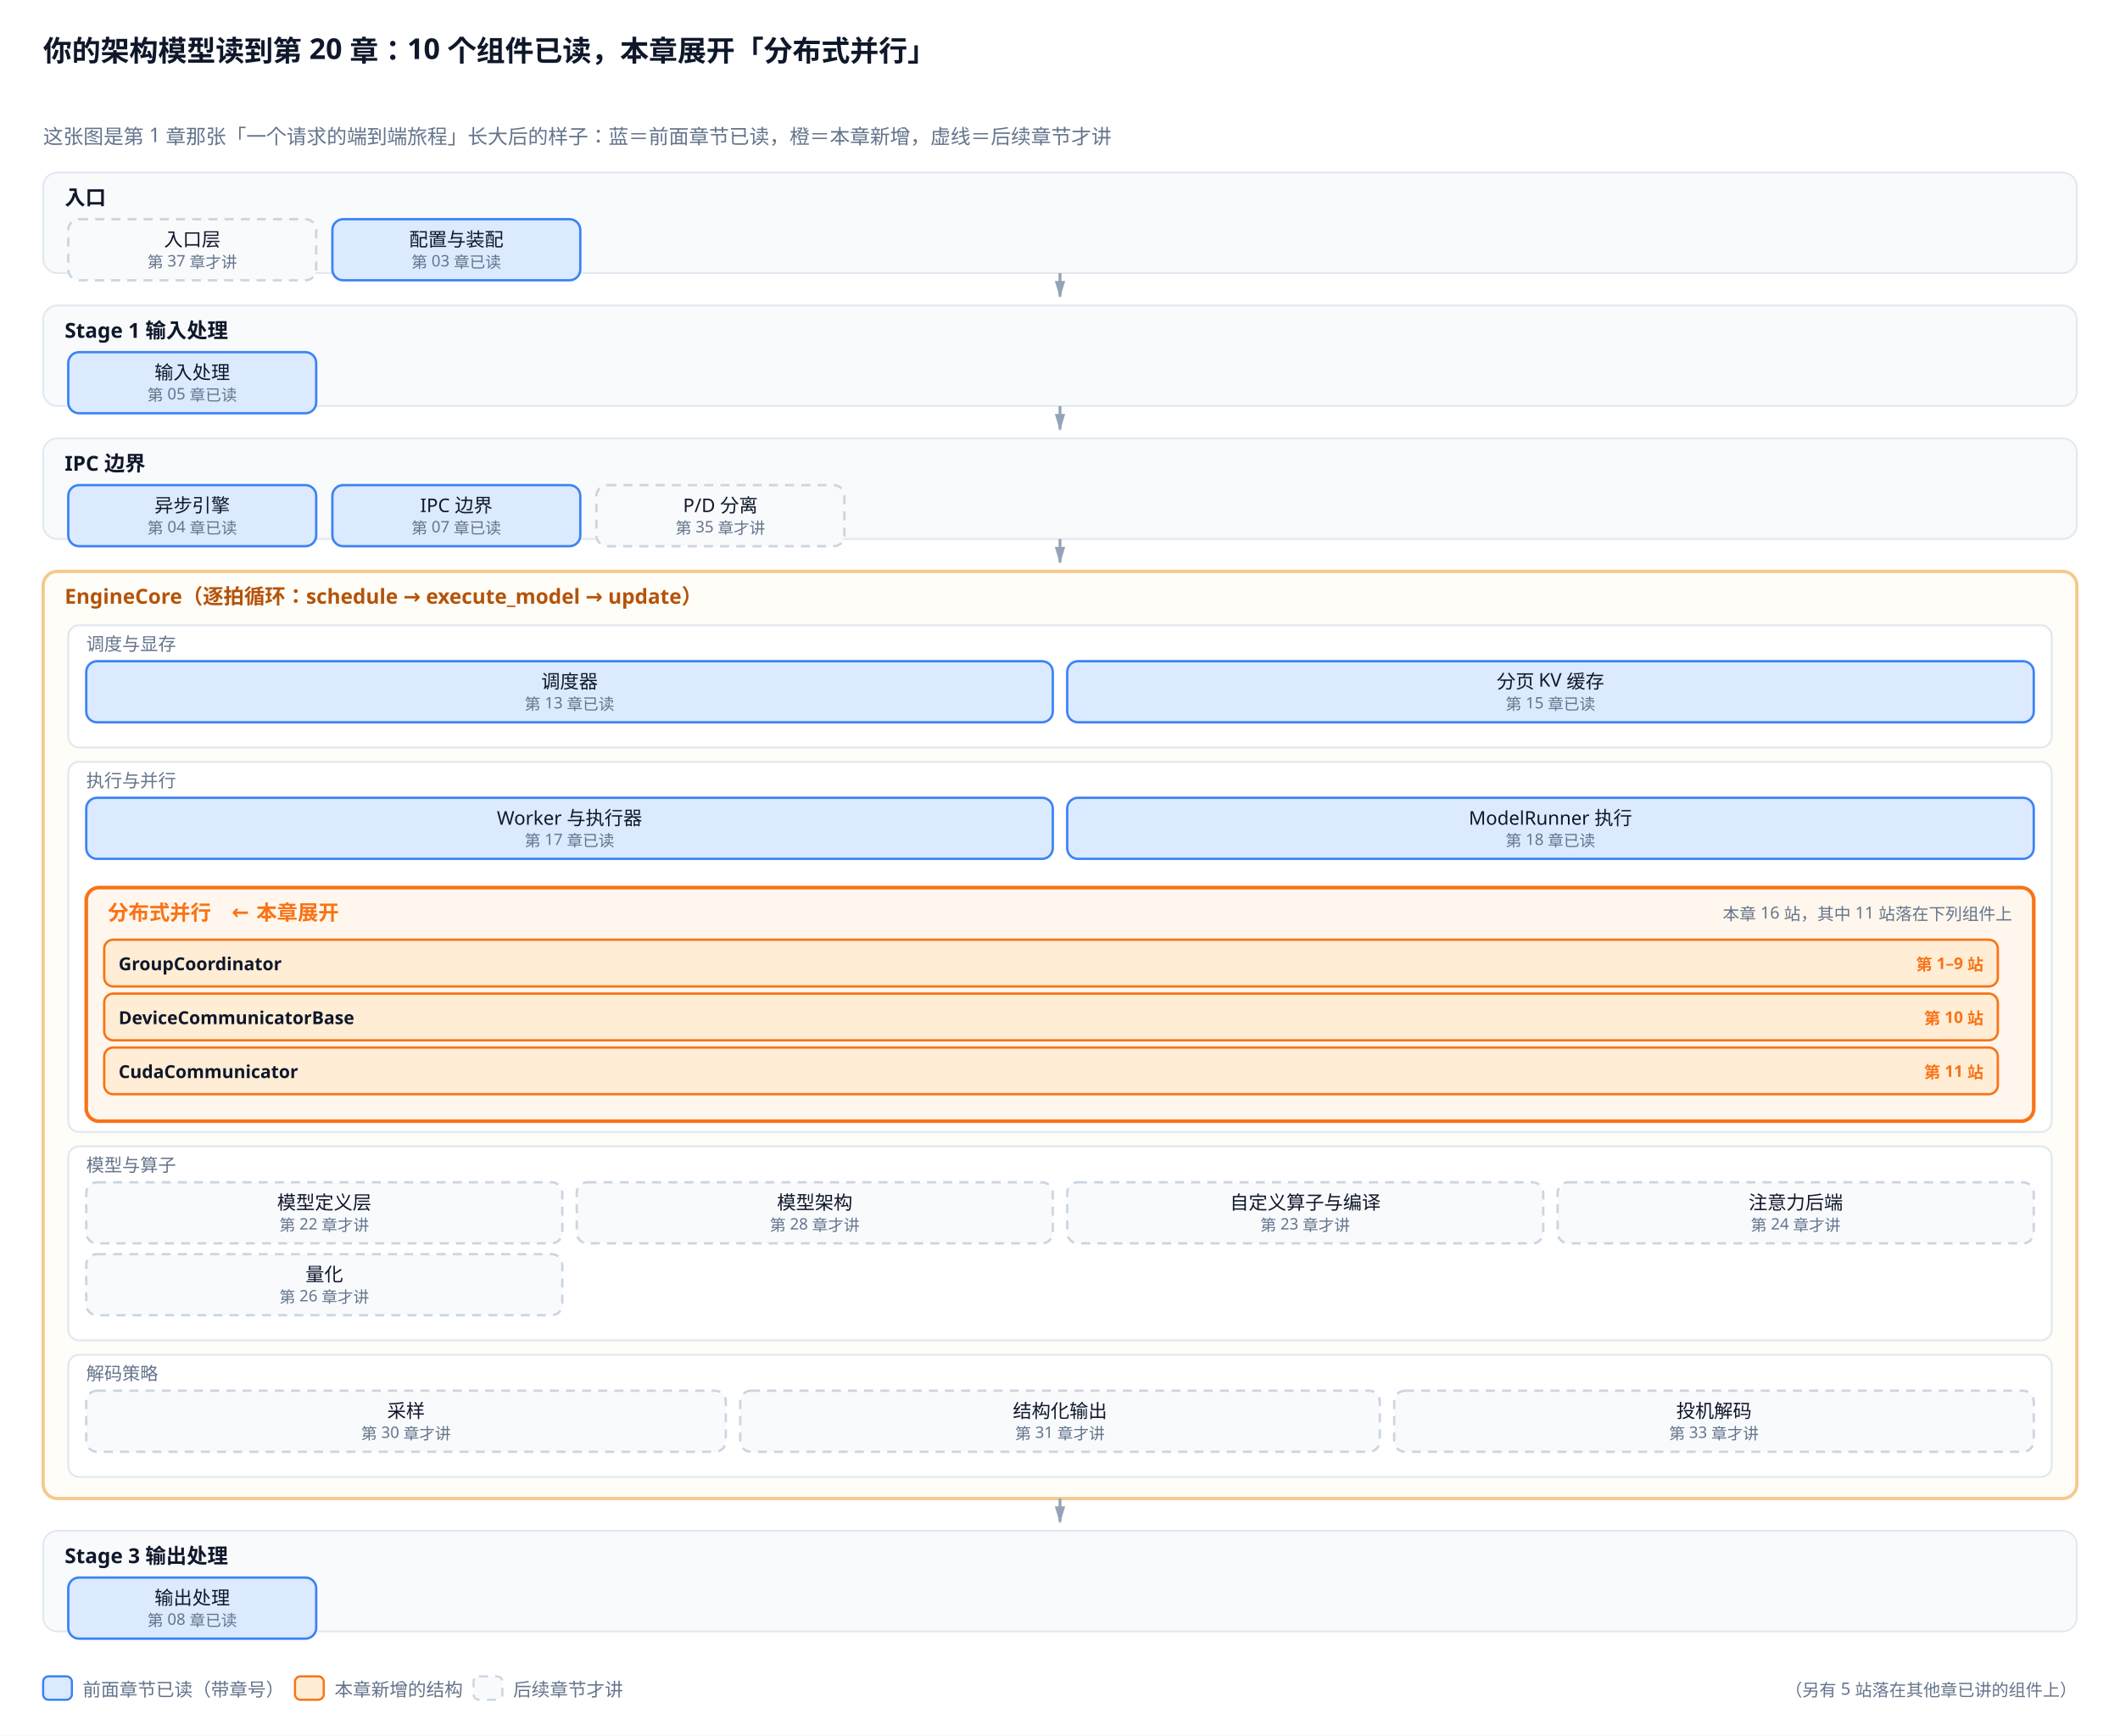
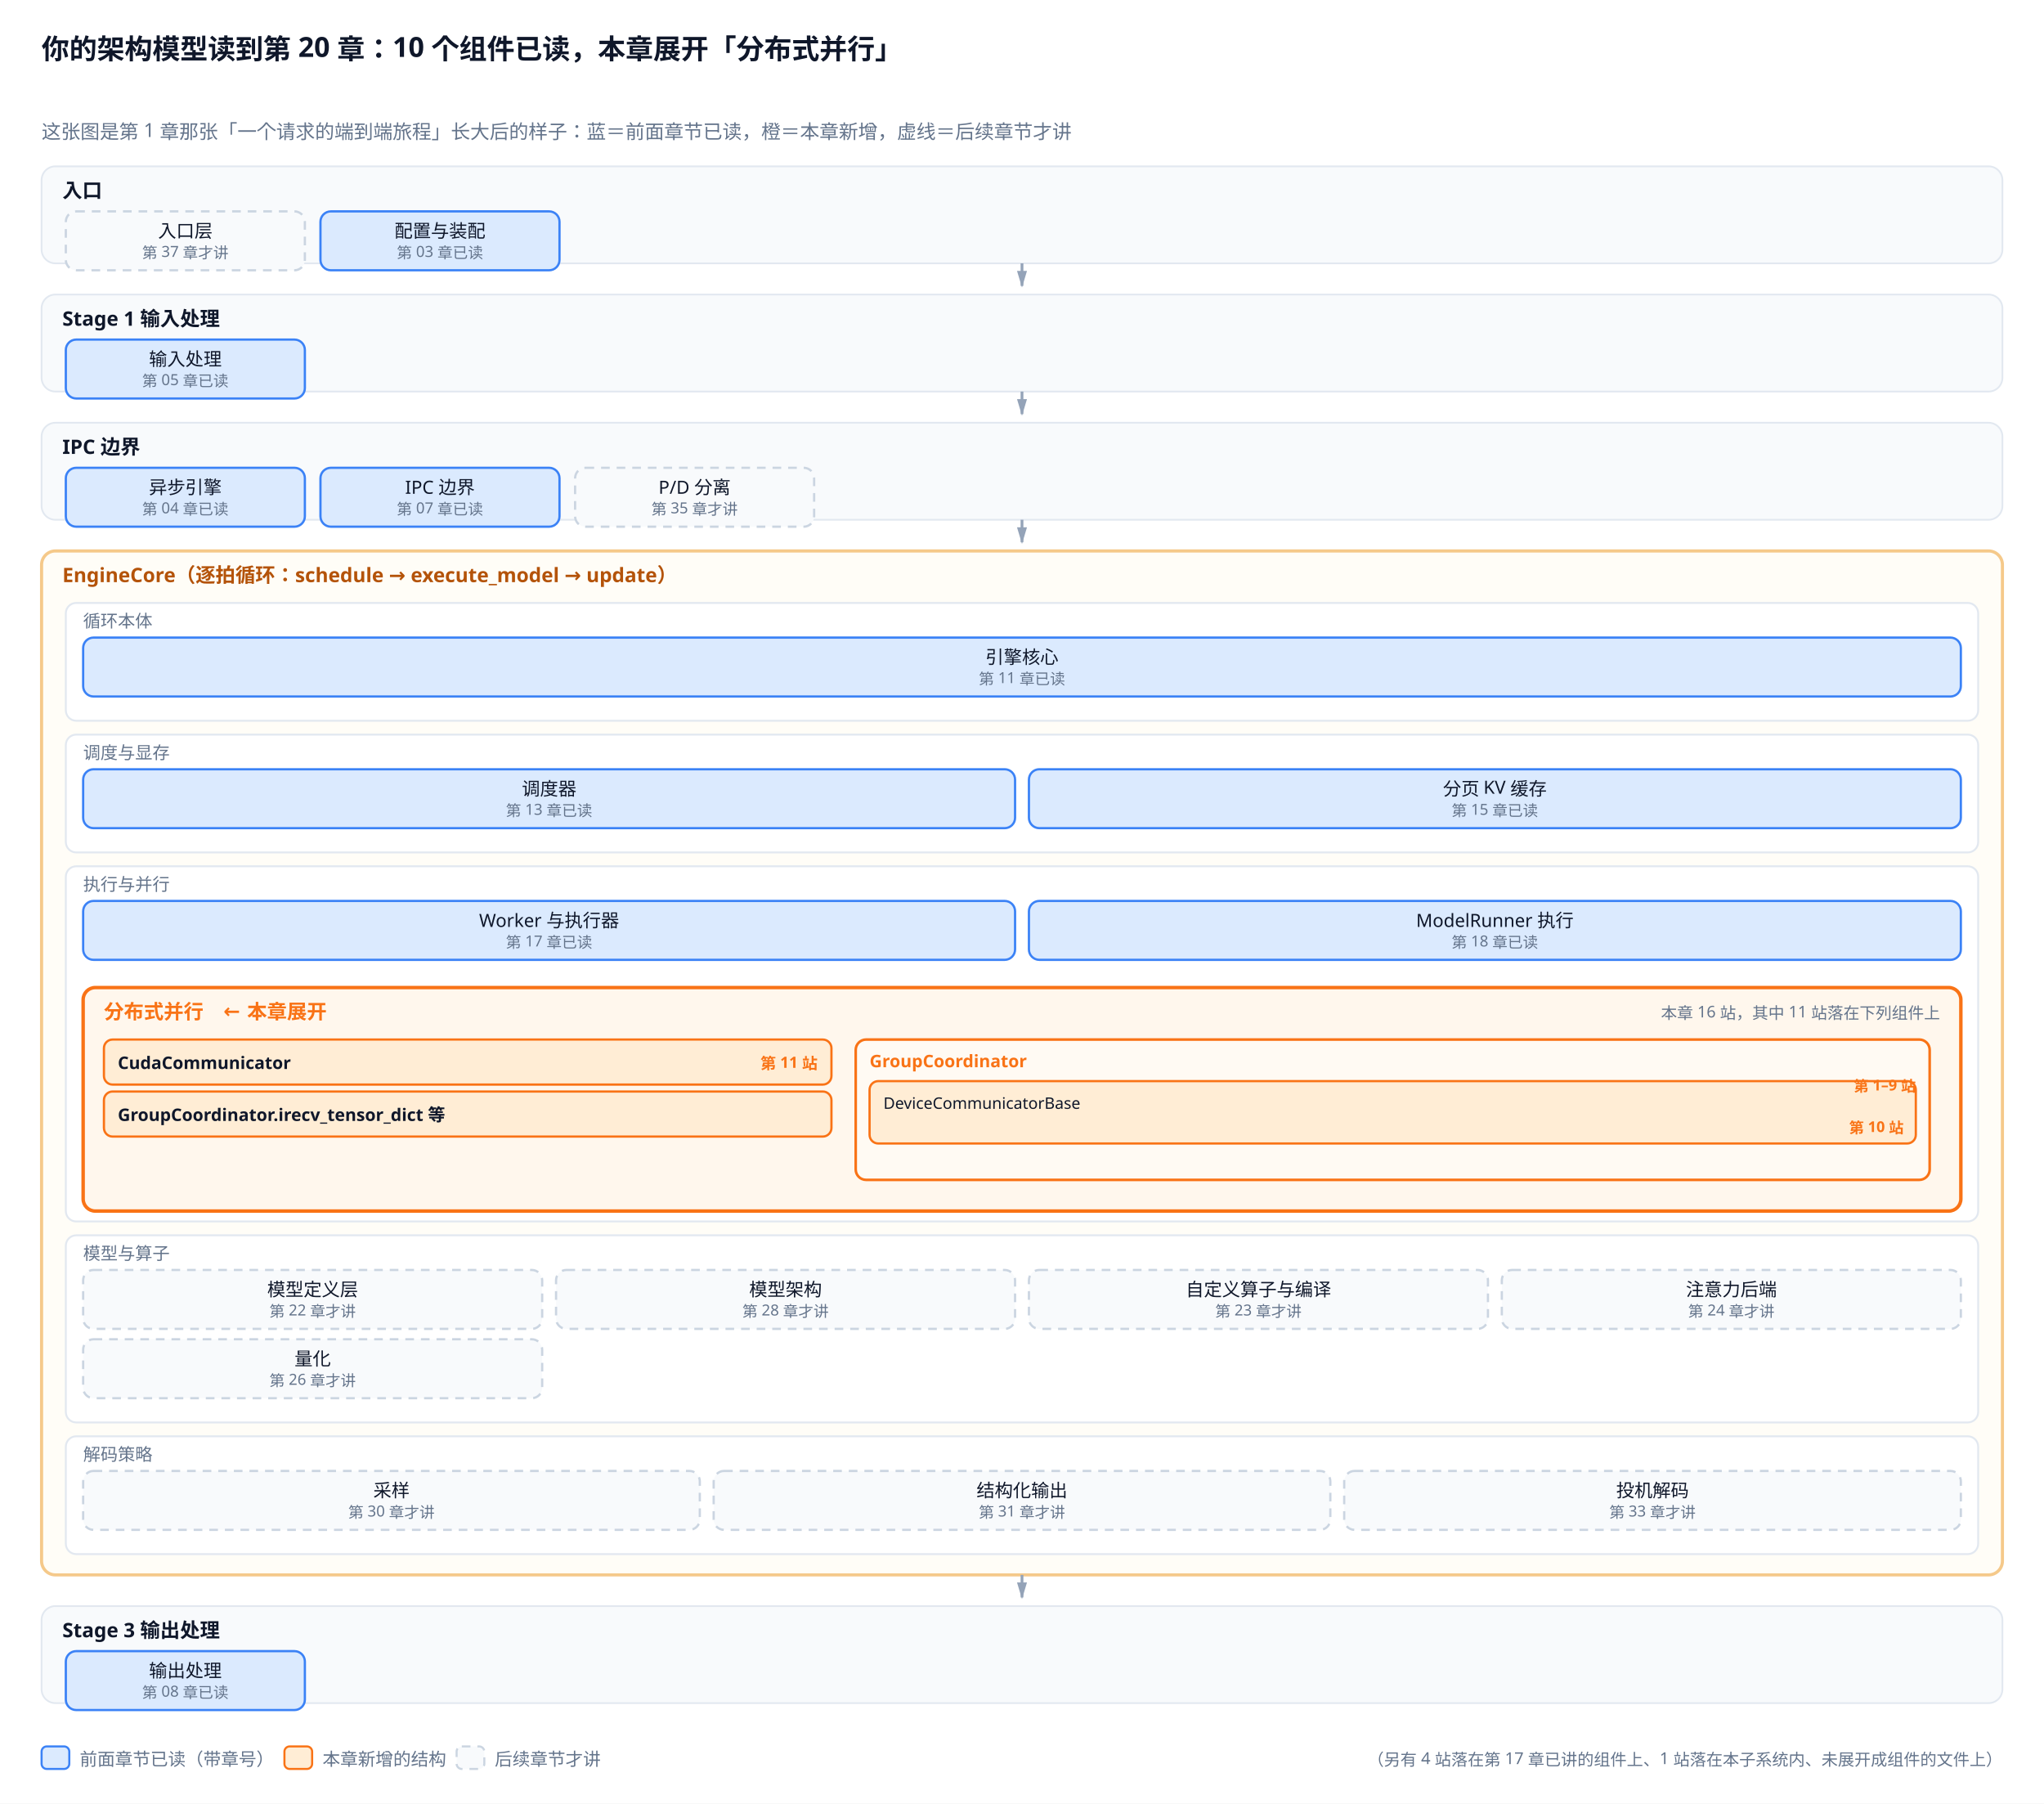
- <svg xmlns="http://www.w3.org/2000/svg" viewBox="0 0 1180 966">
+ <svg xmlns="http://www.w3.org/2000/svg" viewBox="0 0 1180 1041">
  <defs>
    <marker id="a" viewBox="0 0 10 6" refX="9" refY="3" markerWidth="6" markerHeight="4" orient="auto">
      <path d="M0,0 L10,3 L0,6 Z" fill="#94a3b8" />
    </marker>
    <marker id="a2" viewBox="0 0 10 6" refX="9" refY="3" markerWidth="6" markerHeight="4" orient="auto">
      <path d="M0,0 L10,3 L0,6 Z" fill="#f97316" />
    </marker>
  </defs>
-   <rect width="1180" height="966" fill="white" />
+   <rect width="1180" height="1041" fill="white" />
  <text x="24" y="34" font-family="sans-serif" font-size="16" fill="#0f172a" font-weight="bold">你的架构模型读到第 20 章：10 个组件已读，本章展开「分布式并行」</text>
  <text x="24.0" y="80.0" font-family="sans-serif" font-size="11.2" fill="#64748b" text-anchor="start">这张图是第 1 章那张「一个请求的端到端旅程」长大后的样子：蓝＝前面章节已读，橙＝本章新增，虚线＝后续章节才讲</text>
  <rect x="24.0" y="96.0" width="1132.0" height="56.0" rx="8" fill="#f8fafc" stroke="#e2e8f0" stroke-width="1.0" />
  <text x="36.0" y="114.0" font-family="sans-serif" font-size="11.5" fill="#0f172a" text-anchor="start" font-weight="bold">入口</text>
  <rect x="38.0" y="122.0" width="138.0" height="34.0" rx="6" fill="#f8fafc" stroke="#cbd5e1" stroke-width="1.3" stroke-dasharray="5,4" />
  <text x="107.0" y="137.0" font-family="sans-serif" font-size="10.5" fill="#0f172a" text-anchor="middle">入口层</text>
  <text x="107.0" y="149.0" font-family="sans-serif" font-size="8.8" fill="#64748b" text-anchor="middle">第 37 章才讲</text>
  <rect x="185.0" y="122.0" width="138.0" height="34.0" rx="6" fill="#dbeafe" stroke="#3b82f6" stroke-width="1.3" />
  <text x="254.0" y="137.0" font-family="sans-serif" font-size="10.5" fill="#0f172a" text-anchor="middle">配置与装配</text>
  <text x="254.0" y="149.0" font-family="sans-serif" font-size="8.8" fill="#64748b" text-anchor="middle">第 03 章已读</text>
  <path d="M590.0,152.0 L590.0,165.0" stroke="#94a3b8" stroke-width="1.6" marker-end="url(#a)" />
  <rect x="24.0" y="170.0" width="1132.0" height="56.0" rx="8" fill="#f8fafc" stroke="#e2e8f0" stroke-width="1.0" />
  <text x="36.0" y="188.0" font-family="sans-serif" font-size="11.5" fill="#0f172a" text-anchor="start" font-weight="bold">Stage 1 输入处理</text>
  <rect x="38.0" y="196.0" width="138.0" height="34.0" rx="6" fill="#dbeafe" stroke="#3b82f6" stroke-width="1.3" />
  <text x="107.0" y="211.0" font-family="sans-serif" font-size="10.5" fill="#0f172a" text-anchor="middle">输入处理</text>
  <text x="107.0" y="223.0" font-family="sans-serif" font-size="8.8" fill="#64748b" text-anchor="middle">第 05 章已读</text>
  <path d="M590.0,226.0 L590.0,239.0" stroke="#94a3b8" stroke-width="1.6" marker-end="url(#a)" />
  <rect x="24.0" y="244.0" width="1132.0" height="56.0" rx="8" fill="#f8fafc" stroke="#e2e8f0" stroke-width="1.0" />
  <text x="36.0" y="262.0" font-family="sans-serif" font-size="11.5" fill="#0f172a" text-anchor="start" font-weight="bold">IPC 边界</text>
  <rect x="38.0" y="270.0" width="138.0" height="34.0" rx="6" fill="#dbeafe" stroke="#3b82f6" stroke-width="1.3" />
  <text x="107.0" y="285.0" font-family="sans-serif" font-size="10.5" fill="#0f172a" text-anchor="middle">异步引擎</text>
  <text x="107.0" y="297.0" font-family="sans-serif" font-size="8.8" fill="#64748b" text-anchor="middle">第 04 章已读</text>
  <rect x="185.0" y="270.0" width="138.0" height="34.0" rx="6" fill="#dbeafe" stroke="#3b82f6" stroke-width="1.3" />
  <text x="254.0" y="285.0" font-family="sans-serif" font-size="10.5" fill="#0f172a" text-anchor="middle">IPC 边界</text>
  <text x="254.0" y="297.0" font-family="sans-serif" font-size="8.8" fill="#64748b" text-anchor="middle">第 07 章已读</text>
  <rect x="332.0" y="270.0" width="138.0" height="34.0" rx="6" fill="#f8fafc" stroke="#cbd5e1" stroke-width="1.3" stroke-dasharray="5,4" />
  <text x="401.0" y="285.0" font-family="sans-serif" font-size="10.5" fill="#0f172a" text-anchor="middle">P/D 分离</text>
  <text x="401.0" y="297.0" font-family="sans-serif" font-size="8.8" fill="#64748b" text-anchor="middle">第 35 章才讲</text>
  <path d="M590.0,300.0 L590.0,313.0" stroke="#94a3b8" stroke-width="1.6" marker-end="url(#a)" />
-   <rect x="24.0" y="318.0" width="1132.0" height="516.0" rx="8" fill="#fffdf7" stroke="#f5c98a" stroke-width="1.8" />
+   <rect x="24.0" y="318.0" width="1132.0" height="591.0" rx="8" fill="#fffdf7" stroke="#f5c98a" stroke-width="1.8" />
  <text x="36.0" y="336.0" font-family="sans-serif" font-size="11.5" fill="#b45309" text-anchor="start" font-weight="bold">EngineCore（逐拍循环：schedule → execute_model → update）</text>
  <rect x="38.0" y="348.0" width="1104.0" height="68.0" rx="6" fill="#ffffff" stroke="#e2e8f0" stroke-width="1.1" />
-   <text x="48.0" y="362.0" font-family="sans-serif" font-size="10" fill="#64748b" text-anchor="start">调度与显存</text>
-   <rect x="48.0" y="368.0" width="538.0" height="34.0" rx="6" fill="#dbeafe" stroke="#3b82f6" stroke-width="1.3" />
-   <text x="317.0" y="383.0" font-family="sans-serif" font-size="10.5" fill="#0f172a" text-anchor="middle">调度器</text>
-   <text x="317.0" y="395.0" font-family="sans-serif" font-size="8.8" fill="#64748b" text-anchor="middle">第 13 章已读</text>
-   <rect x="594.0" y="368.0" width="538.0" height="34.0" rx="6" fill="#dbeafe" stroke="#3b82f6" stroke-width="1.3" />
-   <text x="863.0" y="383.0" font-family="sans-serif" font-size="10.5" fill="#0f172a" text-anchor="middle">分页 KV 缓存</text>
-   <text x="863.0" y="395.0" font-family="sans-serif" font-size="8.8" fill="#64748b" text-anchor="middle">第 15 章已读</text>
-   <rect x="38.0" y="424.0" width="1104.0" height="206.0" rx="6" fill="#ffffff" stroke="#e2e8f0" stroke-width="1.1" />
-   <text x="48.0" y="438.0" font-family="sans-serif" font-size="10" fill="#64748b" text-anchor="start">执行与并行</text>
+   <text x="48.0" y="362.0" font-family="sans-serif" font-size="10" fill="#64748b" text-anchor="start">循环本体</text>
+   <rect x="48.0" y="368.0" width="1084.0" height="34.0" rx="6" fill="#dbeafe" stroke="#3b82f6" stroke-width="1.3" />
+   <text x="590.0" y="383.0" font-family="sans-serif" font-size="10.5" fill="#0f172a" text-anchor="middle">引擎核心</text>
+   <text x="590.0" y="395.0" font-family="sans-serif" font-size="8.8" fill="#64748b" text-anchor="middle">第 11 章已读</text>
+   <rect x="38.0" y="424.0" width="1104.0" height="68.0" rx="6" fill="#ffffff" stroke="#e2e8f0" stroke-width="1.1" />
+   <text x="48.0" y="438.0" font-family="sans-serif" font-size="10" fill="#64748b" text-anchor="start">调度与显存</text>
  <rect x="48.0" y="444.0" width="538.0" height="34.0" rx="6" fill="#dbeafe" stroke="#3b82f6" stroke-width="1.3" />
-   <text x="317.0" y="459.0" font-family="sans-serif" font-size="10.5" fill="#0f172a" text-anchor="middle">Worker 与执行器</text>
-   <text x="317.0" y="471.0" font-family="sans-serif" font-size="8.8" fill="#64748b" text-anchor="middle">第 17 章已读</text>
+   <text x="317.0" y="459.0" font-family="sans-serif" font-size="10.5" fill="#0f172a" text-anchor="middle">调度器</text>
+   <text x="317.0" y="471.0" font-family="sans-serif" font-size="8.8" fill="#64748b" text-anchor="middle">第 13 章已读</text>
  <rect x="594.0" y="444.0" width="538.0" height="34.0" rx="6" fill="#dbeafe" stroke="#3b82f6" stroke-width="1.3" />
-   <text x="863.0" y="459.0" font-family="sans-serif" font-size="10.5" fill="#0f172a" text-anchor="middle">ModelRunner 执行</text>
-   <text x="863.0" y="471.0" font-family="sans-serif" font-size="8.8" fill="#64748b" text-anchor="middle">第 18 章已读</text>
-   <rect x="48.0" y="494.0" width="1084.0" height="130.0" rx="7" fill="#fff7ed" stroke="#f97316" stroke-width="2.0" />
-   <text x="60.0" y="512.0" font-family="sans-serif" font-size="11.5" fill="#f97316" text-anchor="start" font-weight="bold">分布式并行　← 本章展开</text>
-   <text x="1120.0" y="512.0" font-family="sans-serif" font-size="9.3" fill="#64748b" text-anchor="end">本章 16 站，其中 11 站落在下列组件上</text>
-   <rect x="58.0" y="523.0" width="1054.0" height="26.0" rx="5" fill="#ffedd5" stroke="#f97316" stroke-width="1.3" />
-   <text x="66.0" y="540.0" font-family="sans-serif" font-size="10" fill="#0f172a" text-anchor="start" font-weight="bold">GroupCoordinator</text>
-   <text x="1104.0" y="540.0" font-family="sans-serif" font-size="9" fill="#f97316" text-anchor="end" font-weight="bold">第 1–9 站</text>
-   <rect x="58.0" y="553.0" width="1054.0" height="26.0" rx="5" fill="#ffedd5" stroke="#f97316" stroke-width="1.3" />
-   <text x="66.0" y="570.0" font-family="sans-serif" font-size="10" fill="#0f172a" text-anchor="start" font-weight="bold">DeviceCommunicatorBase</text>
-   <text x="1104.0" y="570.0" font-family="sans-serif" font-size="9" fill="#f97316" text-anchor="end" font-weight="bold">第 10 站</text>
-   <rect x="58.0" y="583.0" width="1054.0" height="26.0" rx="5" fill="#ffedd5" stroke="#f97316" stroke-width="1.3" />
-   <text x="66.0" y="600.0" font-family="sans-serif" font-size="10" fill="#0f172a" text-anchor="start" font-weight="bold">CudaCommunicator</text>
-   <text x="1104.0" y="600.0" font-family="sans-serif" font-size="9" fill="#f97316" text-anchor="end" font-weight="bold">第 11 站</text>
-   <rect x="38.0" y="638.0" width="1104.0" height="108.0" rx="6" fill="#ffffff" stroke="#e2e8f0" stroke-width="1.1" />
-   <text x="48.0" y="652.0" font-family="sans-serif" font-size="10" fill="#64748b" text-anchor="start">模型与算子</text>
-   <rect x="48.0" y="658.0" width="265.0" height="34.0" rx="6" fill="#f8fafc" stroke="#cbd5e1" stroke-width="1.3" stroke-dasharray="5,4" />
-   <text x="180.5" y="673.0" font-family="sans-serif" font-size="10.5" fill="#0f172a" text-anchor="middle">模型定义层</text>
-   <text x="180.5" y="685.0" font-family="sans-serif" font-size="8.8" fill="#64748b" text-anchor="middle">第 22 章才讲</text>
-   <rect x="321.0" y="658.0" width="265.0" height="34.0" rx="6" fill="#f8fafc" stroke="#cbd5e1" stroke-width="1.3" stroke-dasharray="5,4" />
-   <text x="453.5" y="673.0" font-family="sans-serif" font-size="10.5" fill="#0f172a" text-anchor="middle">模型架构</text>
-   <text x="453.5" y="685.0" font-family="sans-serif" font-size="8.8" fill="#64748b" text-anchor="middle">第 28 章才讲</text>
-   <rect x="594.0" y="658.0" width="265.0" height="34.0" rx="6" fill="#f8fafc" stroke="#cbd5e1" stroke-width="1.3" stroke-dasharray="5,4" />
-   <text x="726.5" y="673.0" font-family="sans-serif" font-size="10.5" fill="#0f172a" text-anchor="middle">自定义算子与编译</text>
-   <text x="726.5" y="685.0" font-family="sans-serif" font-size="8.8" fill="#64748b" text-anchor="middle">第 23 章才讲</text>
-   <rect x="867.0" y="658.0" width="265.0" height="34.0" rx="6" fill="#f8fafc" stroke="#cbd5e1" stroke-width="1.3" stroke-dasharray="5,4" />
-   <text x="999.5" y="673.0" font-family="sans-serif" font-size="10.5" fill="#0f172a" text-anchor="middle">注意力后端</text>
-   <text x="999.5" y="685.0" font-family="sans-serif" font-size="8.8" fill="#64748b" text-anchor="middle">第 24 章才讲</text>
-   <rect x="48.0" y="698.0" width="265.0" height="34.0" rx="6" fill="#f8fafc" stroke="#cbd5e1" stroke-width="1.3" stroke-dasharray="5,4" />
-   <text x="180.5" y="713.0" font-family="sans-serif" font-size="10.5" fill="#0f172a" text-anchor="middle">量化</text>
-   <text x="180.5" y="725.0" font-family="sans-serif" font-size="8.8" fill="#64748b" text-anchor="middle">第 26 章才讲</text>
-   <rect x="38.0" y="754.0" width="1104.0" height="68.0" rx="6" fill="#ffffff" stroke="#e2e8f0" stroke-width="1.1" />
-   <text x="48.0" y="768.0" font-family="sans-serif" font-size="10" fill="#64748b" text-anchor="start">解码策略</text>
-   <rect x="48.0" y="774.0" width="356.0" height="34.0" rx="6" fill="#f8fafc" stroke="#cbd5e1" stroke-width="1.3" stroke-dasharray="5,4" />
-   <text x="226.0" y="789.0" font-family="sans-serif" font-size="10.5" fill="#0f172a" text-anchor="middle">采样</text>
-   <text x="226.0" y="801.0" font-family="sans-serif" font-size="8.8" fill="#64748b" text-anchor="middle">第 30 章才讲</text>
-   <rect x="412.0" y="774.0" width="356.0" height="34.0" rx="6" fill="#f8fafc" stroke="#cbd5e1" stroke-width="1.3" stroke-dasharray="5,4" />
-   <text x="590.0" y="789.0" font-family="sans-serif" font-size="10.5" fill="#0f172a" text-anchor="middle">结构化输出</text>
-   <text x="590.0" y="801.0" font-family="sans-serif" font-size="8.8" fill="#64748b" text-anchor="middle">第 31 章才讲</text>
-   <rect x="776.0" y="774.0" width="356.0" height="34.0" rx="6" fill="#f8fafc" stroke="#cbd5e1" stroke-width="1.3" stroke-dasharray="5,4" />
-   <text x="954.0" y="789.0" font-family="sans-serif" font-size="10.5" fill="#0f172a" text-anchor="middle">投机解码</text>
-   <text x="954.0" y="801.0" font-family="sans-serif" font-size="8.8" fill="#64748b" text-anchor="middle">第 33 章才讲</text>
-   <path d="M590.0,834.0 L590.0,847.0" stroke="#94a3b8" stroke-width="1.6" marker-end="url(#a)" />
-   <rect x="24.0" y="852.0" width="1132.0" height="56.0" rx="8" fill="#f8fafc" stroke="#e2e8f0" stroke-width="1.0" />
-   <text x="36.0" y="870.0" font-family="sans-serif" font-size="11.5" fill="#0f172a" text-anchor="start" font-weight="bold">Stage 3 输出处理</text>
-   <rect x="38.0" y="878.0" width="138.0" height="34.0" rx="6" fill="#dbeafe" stroke="#3b82f6" stroke-width="1.3" />
-   <text x="107.0" y="893.0" font-family="sans-serif" font-size="10.5" fill="#0f172a" text-anchor="middle">输出处理</text>
-   <text x="107.0" y="905.0" font-family="sans-serif" font-size="8.8" fill="#64748b" text-anchor="middle">第 08 章已读</text>
-   <rect x="24.0" y="933.0" width="16.0" height="13.0" rx="3" fill="#dbeafe" stroke="#3b82f6" stroke-width="1.2" />
-   <text x="46.0" y="944.0" font-family="sans-serif" font-size="10.2" fill="#64748b" text-anchor="start">前面章节已读（带章号）</text>
-   <rect x="164.2" y="933.0" width="16.0" height="13.0" rx="3" fill="#ffedd5" stroke="#f97316" stroke-width="1.2" />
-   <text x="186.2" y="944.0" font-family="sans-serif" font-size="10.2" fill="#64748b" text-anchor="start">本章新增的结构</text>
-   <rect x="263.6" y="933.0" width="16.0" height="13.0" rx="3" fill="#f8fafc" stroke="#cbd5e1" stroke-width="1.2" stroke-dasharray="5,4" />
-   <text x="285.6" y="944.0" font-family="sans-serif" font-size="10.2" fill="#64748b" text-anchor="start">后续章节才讲</text>
-   <text x="1156.0" y="944.0" font-family="sans-serif" font-size="9.5" fill="#64748b" text-anchor="end">（另有 5 站落在其他章已讲的组件上）</text>
+   <text x="863.0" y="459.0" font-family="sans-serif" font-size="10.5" fill="#0f172a" text-anchor="middle">分页 KV 缓存</text>
+   <text x="863.0" y="471.0" font-family="sans-serif" font-size="8.8" fill="#64748b" text-anchor="middle">第 15 章已读</text>
+   <rect x="38.0" y="500.0" width="1104.0" height="205.0" rx="6" fill="#ffffff" stroke="#e2e8f0" stroke-width="1.1" />
+   <text x="48.0" y="514.0" font-family="sans-serif" font-size="10" fill="#64748b" text-anchor="start">执行与并行</text>
+   <rect x="48.0" y="520.0" width="538.0" height="34.0" rx="6" fill="#dbeafe" stroke="#3b82f6" stroke-width="1.3" />
+   <text x="317.0" y="535.0" font-family="sans-serif" font-size="10.5" fill="#0f172a" text-anchor="middle">Worker 与执行器</text>
+   <text x="317.0" y="547.0" font-family="sans-serif" font-size="8.8" fill="#64748b" text-anchor="middle">第 17 章已读</text>
+   <rect x="594.0" y="520.0" width="538.0" height="34.0" rx="6" fill="#dbeafe" stroke="#3b82f6" stroke-width="1.3" />
+   <text x="863.0" y="535.0" font-family="sans-serif" font-size="10.5" fill="#0f172a" text-anchor="middle">ModelRunner 执行</text>
+   <text x="863.0" y="547.0" font-family="sans-serif" font-size="8.8" fill="#64748b" text-anchor="middle">第 18 章已读</text>
+   <rect x="48.0" y="570.0" width="1084.0" height="129.0" rx="7" fill="#fff7ed" stroke="#f97316" stroke-width="2.0" />
+   <text x="60.0" y="588.0" font-family="sans-serif" font-size="11.5" fill="#f97316" text-anchor="start" font-weight="bold">分布式并行　← 本章展开</text>
+   <text x="1120.0" y="588.0" font-family="sans-serif" font-size="9.3" fill="#64748b" text-anchor="end">本章 16 站，其中 11 站落在下列组件上</text>
+   <rect x="60.0" y="600.0" width="420.0" height="26.0" rx="5" fill="#ffedd5" stroke="#f97316" stroke-width="1.3" />
+   <text x="68.0" y="617.0" font-family="sans-serif" font-size="10" fill="#0f172a" text-anchor="start" font-weight="bold">CudaCommunicator</text>
+   <text x="472.0" y="617.0" font-family="sans-serif" font-size="9" fill="#f97316" text-anchor="end" font-weight="bold">第 11 站</text>
+   <rect x="60.0" y="630.0" width="420.0" height="26.0" rx="5" fill="#ffedd5" stroke="#f97316" stroke-width="1.3" />
+   <text x="68.0" y="647.0" font-family="sans-serif" font-size="10" fill="#0f172a" text-anchor="start" font-weight="bold">GroupCoordinator.irecv_tensor_dict 等</text>
+   <rect x="494.0" y="600.0" width="620.0" height="81.0" rx="6" fill="#fffaf3" stroke="#f97316" stroke-width="1.5" />
+   <text x="502.0" y="616.0" font-family="sans-serif" font-size="10" fill="#f97316" text-anchor="start" font-weight="bold">GroupCoordinator</text>
+   <rect x="502.0" y="624.0" width="604.0" height="36.0" rx="5" fill="#ffedd5" stroke="#f97316" stroke-width="1.3" />
+   <text x="510.0" y="640.0" font-family="sans-serif" font-size="9.2" fill="#0f172a" text-anchor="start">DeviceCommunicatorBase</text>
+   <text x="1099.0" y="654.0" font-family="sans-serif" font-size="8.6" fill="#f97316" text-anchor="end" font-weight="bold">第 10 站</text>
+   <text x="1106.0" y="630.0" font-family="sans-serif" font-size="8.6" fill="#f97316" text-anchor="end" font-weight="bold">第 1–9 站</text>
+   <rect x="38.0" y="713.0" width="1104.0" height="108.0" rx="6" fill="#ffffff" stroke="#e2e8f0" stroke-width="1.1" />
+   <text x="48.0" y="727.0" font-family="sans-serif" font-size="10" fill="#64748b" text-anchor="start">模型与算子</text>
+   <rect x="48.0" y="733.0" width="265.0" height="34.0" rx="6" fill="#f8fafc" stroke="#cbd5e1" stroke-width="1.3" stroke-dasharray="5,4" />
+   <text x="180.5" y="748.0" font-family="sans-serif" font-size="10.5" fill="#0f172a" text-anchor="middle">模型定义层</text>
+   <text x="180.5" y="760.0" font-family="sans-serif" font-size="8.8" fill="#64748b" text-anchor="middle">第 22 章才讲</text>
+   <rect x="321.0" y="733.0" width="265.0" height="34.0" rx="6" fill="#f8fafc" stroke="#cbd5e1" stroke-width="1.3" stroke-dasharray="5,4" />
+   <text x="453.5" y="748.0" font-family="sans-serif" font-size="10.5" fill="#0f172a" text-anchor="middle">模型架构</text>
+   <text x="453.5" y="760.0" font-family="sans-serif" font-size="8.8" fill="#64748b" text-anchor="middle">第 28 章才讲</text>
+   <rect x="594.0" y="733.0" width="265.0" height="34.0" rx="6" fill="#f8fafc" stroke="#cbd5e1" stroke-width="1.3" stroke-dasharray="5,4" />
+   <text x="726.5" y="748.0" font-family="sans-serif" font-size="10.5" fill="#0f172a" text-anchor="middle">自定义算子与编译</text>
+   <text x="726.5" y="760.0" font-family="sans-serif" font-size="8.8" fill="#64748b" text-anchor="middle">第 23 章才讲</text>
+   <rect x="867.0" y="733.0" width="265.0" height="34.0" rx="6" fill="#f8fafc" stroke="#cbd5e1" stroke-width="1.3" stroke-dasharray="5,4" />
+   <text x="999.5" y="748.0" font-family="sans-serif" font-size="10.5" fill="#0f172a" text-anchor="middle">注意力后端</text>
+   <text x="999.5" y="760.0" font-family="sans-serif" font-size="8.8" fill="#64748b" text-anchor="middle">第 24 章才讲</text>
+   <rect x="48.0" y="773.0" width="265.0" height="34.0" rx="6" fill="#f8fafc" stroke="#cbd5e1" stroke-width="1.3" stroke-dasharray="5,4" />
+   <text x="180.5" y="788.0" font-family="sans-serif" font-size="10.5" fill="#0f172a" text-anchor="middle">量化</text>
+   <text x="180.5" y="800.0" font-family="sans-serif" font-size="8.8" fill="#64748b" text-anchor="middle">第 26 章才讲</text>
+   <rect x="38.0" y="829.0" width="1104.0" height="68.0" rx="6" fill="#ffffff" stroke="#e2e8f0" stroke-width="1.1" />
+   <text x="48.0" y="843.0" font-family="sans-serif" font-size="10" fill="#64748b" text-anchor="start">解码策略</text>
+   <rect x="48.0" y="849.0" width="356.0" height="34.0" rx="6" fill="#f8fafc" stroke="#cbd5e1" stroke-width="1.3" stroke-dasharray="5,4" />
+   <text x="226.0" y="864.0" font-family="sans-serif" font-size="10.5" fill="#0f172a" text-anchor="middle">采样</text>
+   <text x="226.0" y="876.0" font-family="sans-serif" font-size="8.8" fill="#64748b" text-anchor="middle">第 30 章才讲</text>
+   <rect x="412.0" y="849.0" width="356.0" height="34.0" rx="6" fill="#f8fafc" stroke="#cbd5e1" stroke-width="1.3" stroke-dasharray="5,4" />
+   <text x="590.0" y="864.0" font-family="sans-serif" font-size="10.5" fill="#0f172a" text-anchor="middle">结构化输出</text>
+   <text x="590.0" y="876.0" font-family="sans-serif" font-size="8.8" fill="#64748b" text-anchor="middle">第 31 章才讲</text>
+   <rect x="776.0" y="849.0" width="356.0" height="34.0" rx="6" fill="#f8fafc" stroke="#cbd5e1" stroke-width="1.3" stroke-dasharray="5,4" />
+   <text x="954.0" y="864.0" font-family="sans-serif" font-size="10.5" fill="#0f172a" text-anchor="middle">投机解码</text>
+   <text x="954.0" y="876.0" font-family="sans-serif" font-size="8.8" fill="#64748b" text-anchor="middle">第 33 章才讲</text>
+   <path d="M590.0,909.0 L590.0,922.0" stroke="#94a3b8" stroke-width="1.6" marker-end="url(#a)" />
+   <rect x="24.0" y="927.0" width="1132.0" height="56.0" rx="8" fill="#f8fafc" stroke="#e2e8f0" stroke-width="1.0" />
+   <text x="36.0" y="945.0" font-family="sans-serif" font-size="11.5" fill="#0f172a" text-anchor="start" font-weight="bold">Stage 3 输出处理</text>
+   <rect x="38.0" y="953.0" width="138.0" height="34.0" rx="6" fill="#dbeafe" stroke="#3b82f6" stroke-width="1.3" />
+   <text x="107.0" y="968.0" font-family="sans-serif" font-size="10.5" fill="#0f172a" text-anchor="middle">输出处理</text>
+   <text x="107.0" y="980.0" font-family="sans-serif" font-size="8.8" fill="#64748b" text-anchor="middle">第 08 章已读</text>
+   <rect x="24.0" y="1008.0" width="16.0" height="13.0" rx="3" fill="#dbeafe" stroke="#3b82f6" stroke-width="1.2" />
+   <text x="46.0" y="1019.0" font-family="sans-serif" font-size="10.2" fill="#64748b" text-anchor="start">前面章节已读（带章号）</text>
+   <rect x="164.2" y="1008.0" width="16.0" height="13.0" rx="3" fill="#ffedd5" stroke="#f97316" stroke-width="1.2" />
+   <text x="186.2" y="1019.0" font-family="sans-serif" font-size="10.2" fill="#64748b" text-anchor="start">本章新增的结构</text>
+   <rect x="263.6" y="1008.0" width="16.0" height="13.0" rx="3" fill="#f8fafc" stroke="#cbd5e1" stroke-width="1.2" stroke-dasharray="5,4" />
+   <text x="285.6" y="1019.0" font-family="sans-serif" font-size="10.2" fill="#64748b" text-anchor="start">后续章节才讲</text>
+   <text x="1156.0" y="1019.0" font-family="sans-serif" font-size="9.5" fill="#64748b" text-anchor="end">（另有 4 站落在第 17 章已讲的组件上、1 站落在本子系统内、未展开成组件的文件上）</text>
</svg>
